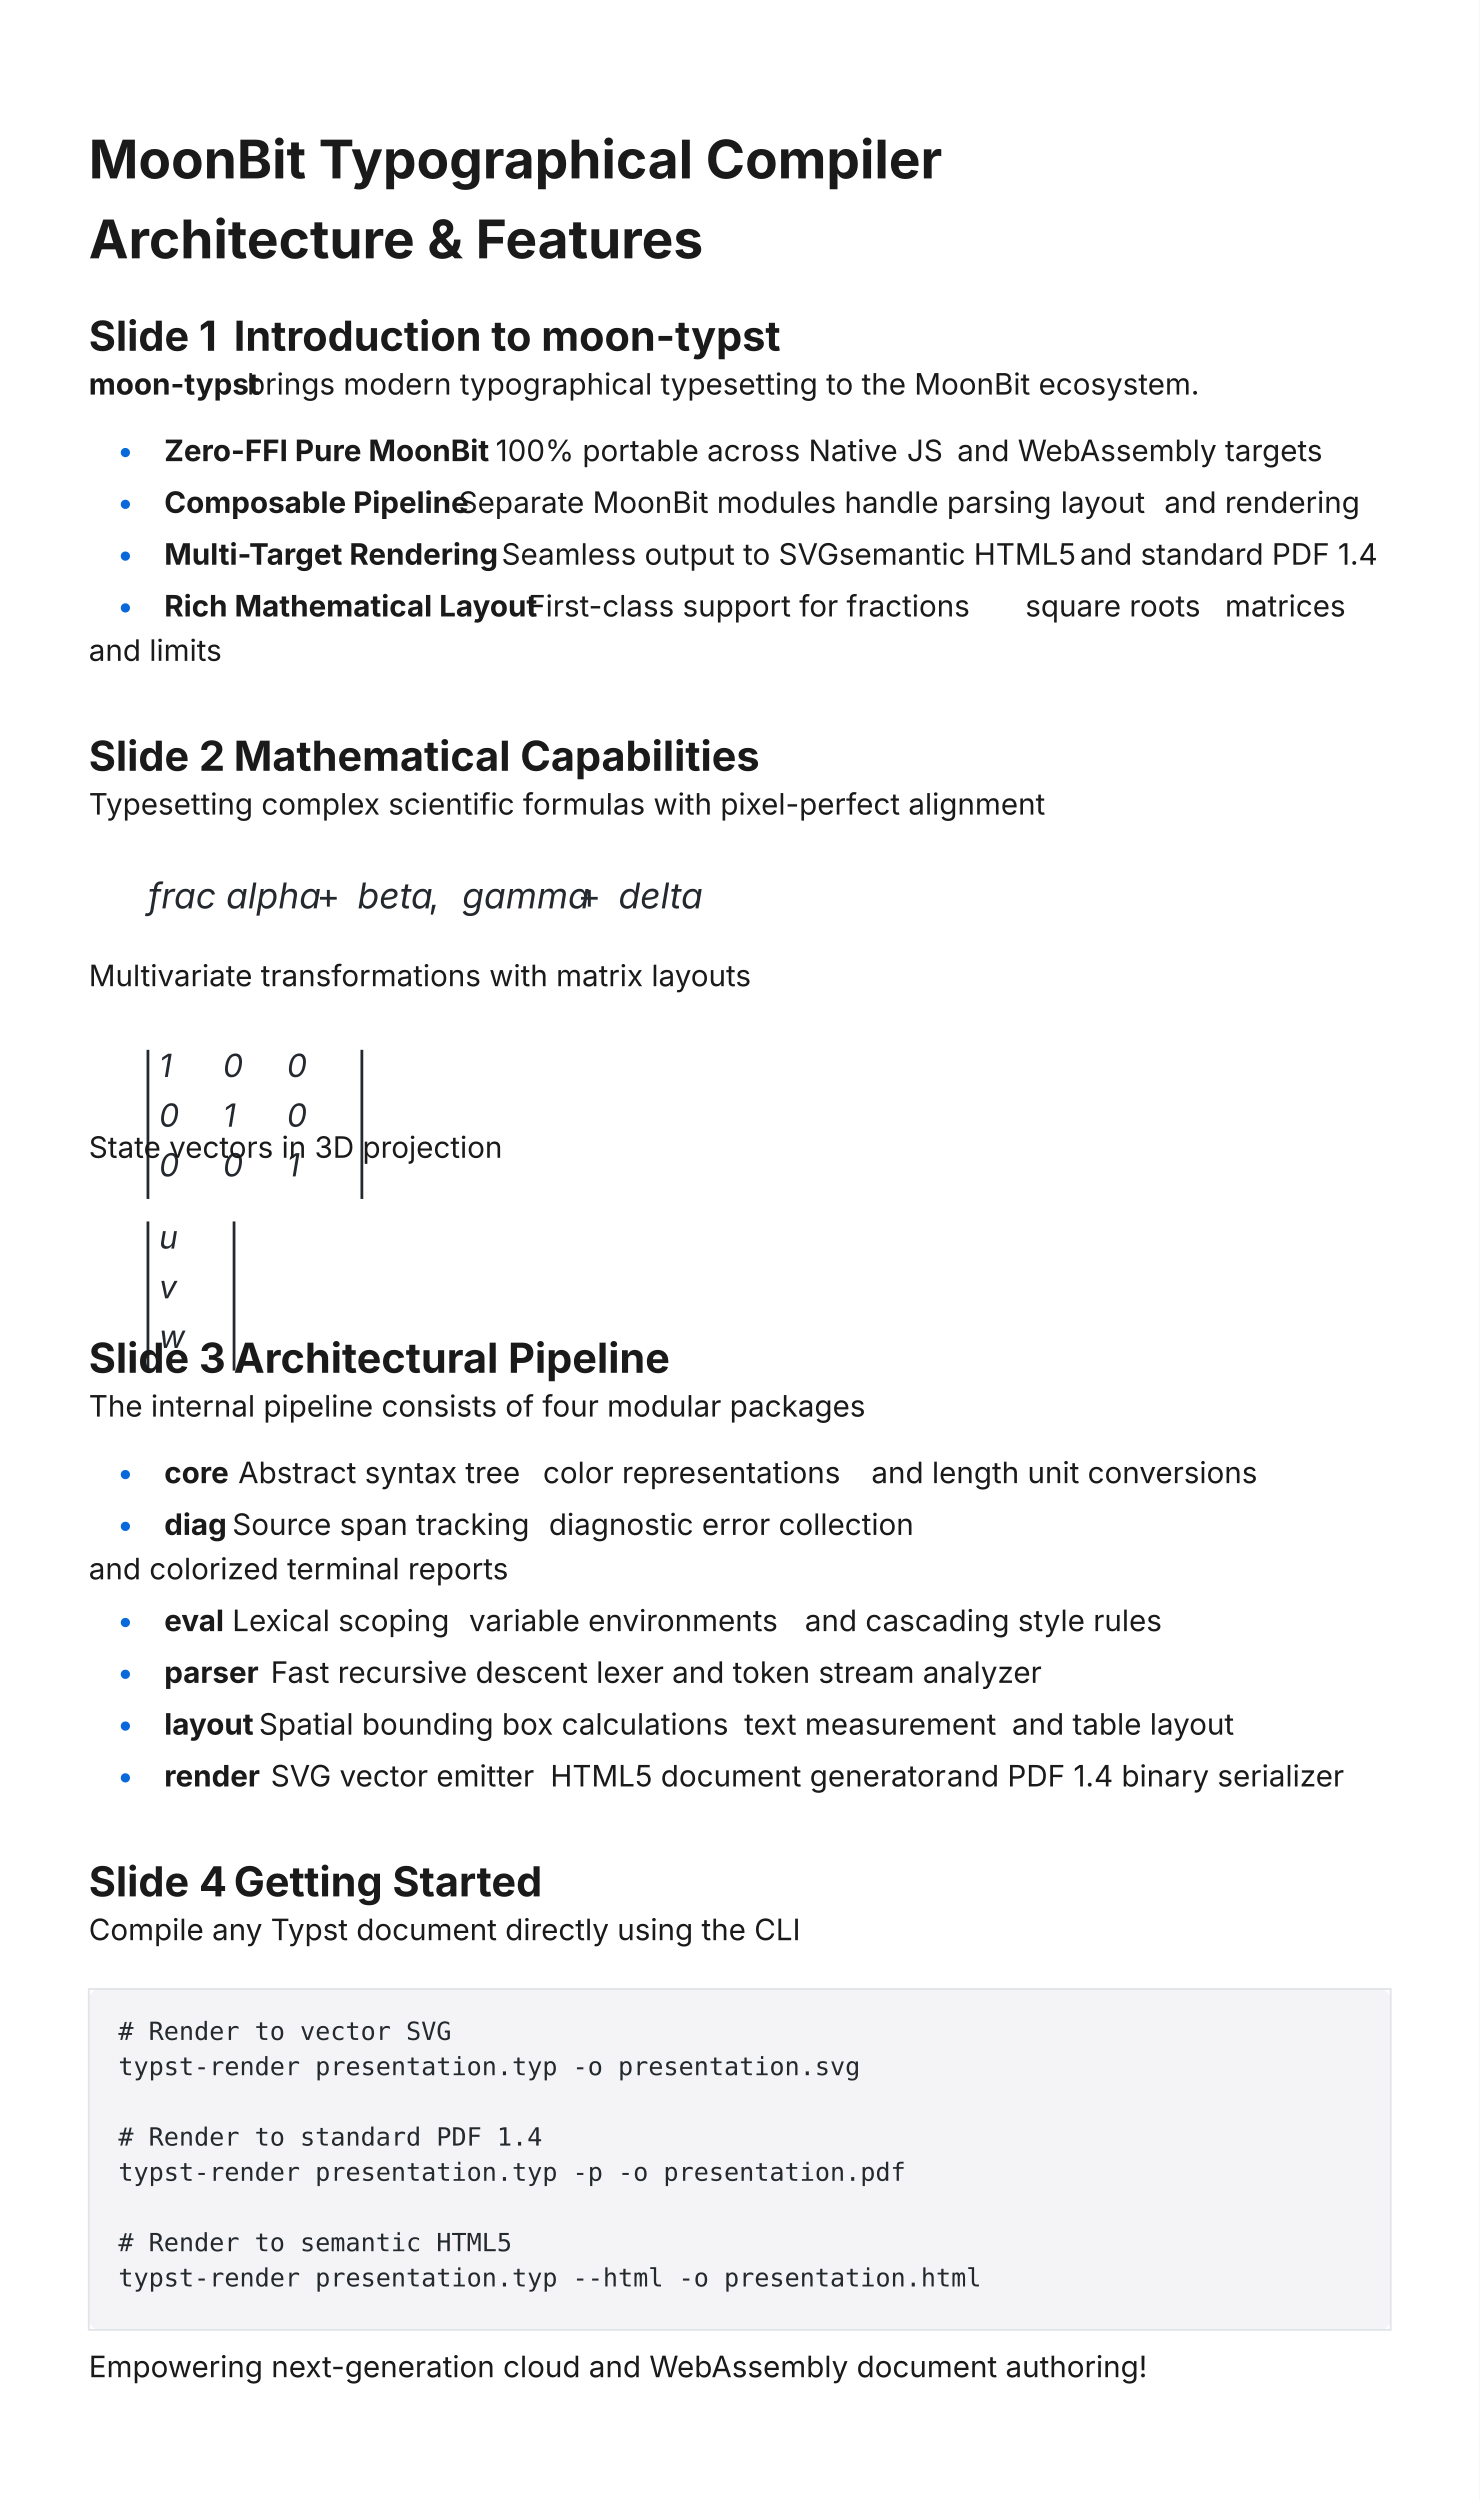
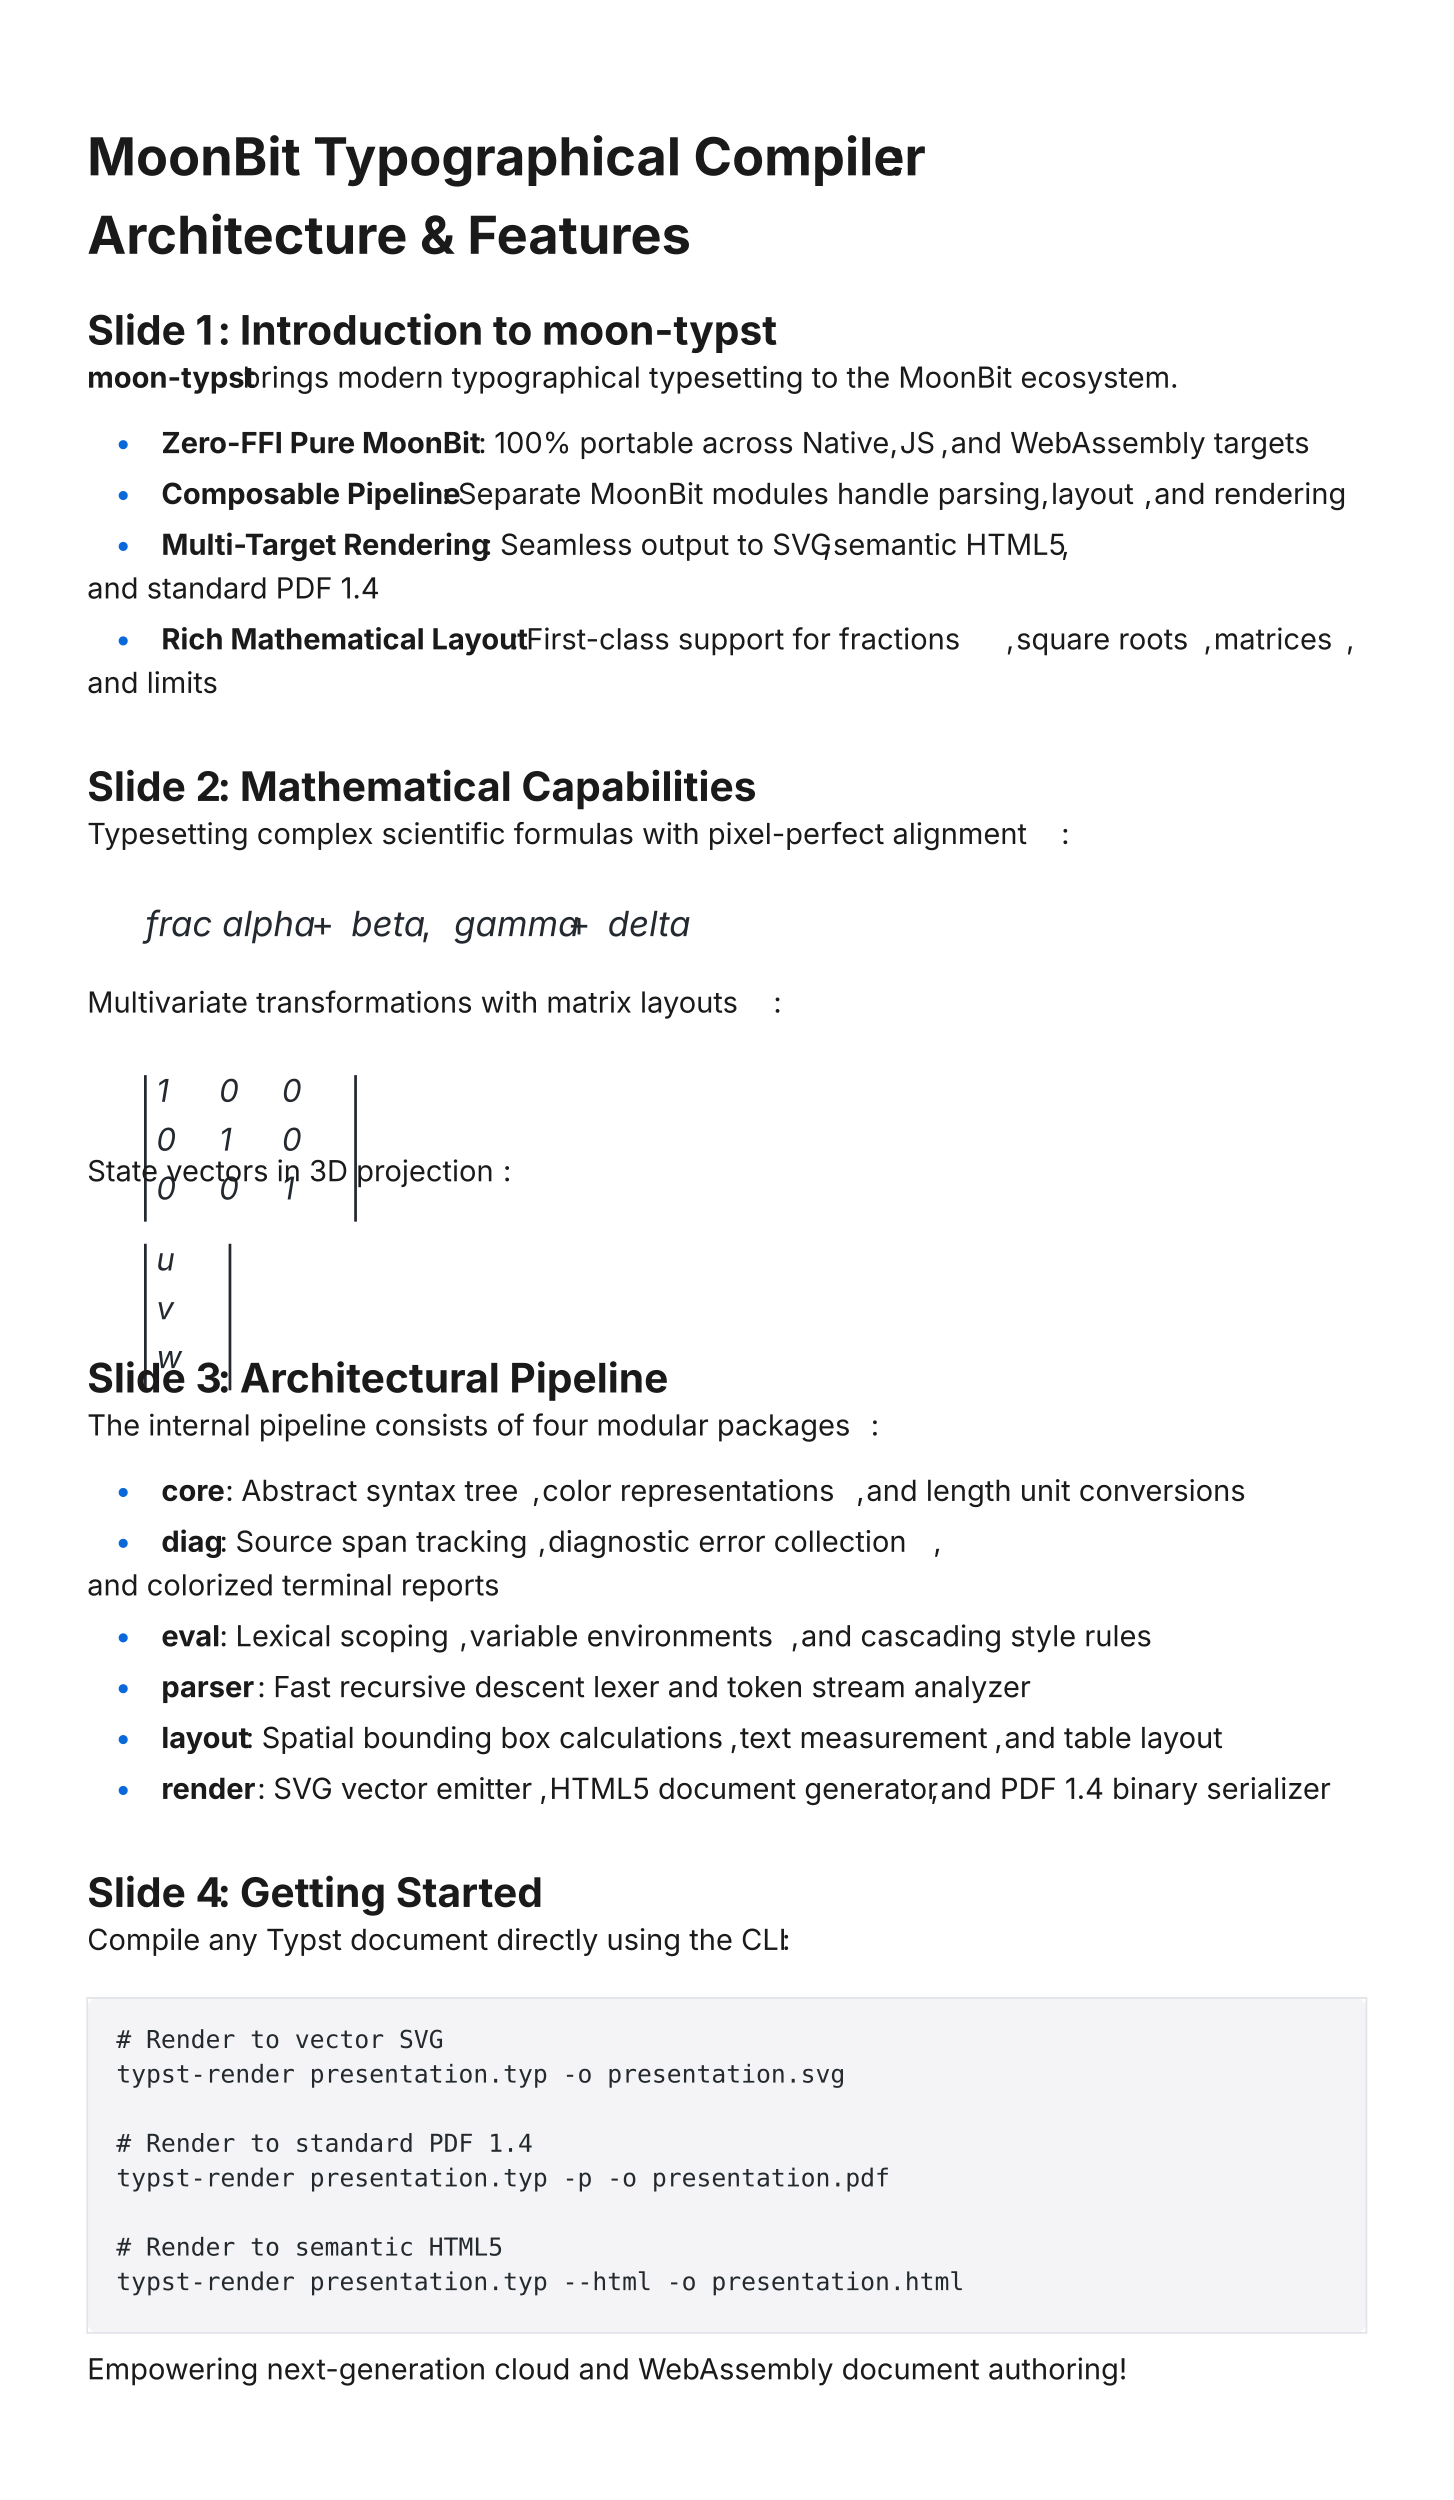
- <svg xmlns="http://www.w3.org/2000/svg" width="800" height="1351.84" viewBox="0 0 800 1351.84">
+ <svg xmlns="http://www.w3.org/2000/svg" width="800" height="1375.84" viewBox="0 0 800 1375.84">
  <style>
    text { font-family: system-ui, -apple-system, sans-serif; }
    .mono { font-family: ui-monospace, SFMono-Regular, Consolas, monospace; }
  </style>
  <rect width="100%" height="100%" fill="#ffffff" />
  <text x="48" y="96.48" font-size="28.8" fill="#1a1a1a" font-weight="bold">MoonBit Typographical Compiler</text>
-   <text x="488.64" y="96.48" font-size="28.8" fill="#1a1a1a" font-weight="bold"> </text>
+   <text x="488.64" y="96.48" font-size="28.8" fill="#1a1a1a" font-weight="bold">:</text>
  <text x="48" y="139.68" font-size="28.8" fill="#1a1a1a" font-weight="bold"> Architecture &amp; Features</text>
  <text x="48" y="189.68" font-size="22.4" fill="#1a1a1a" font-weight="bold">Slide 1</text>
-   <text x="119.68" y="189.68" font-size="22.4" fill="#1a1a1a" font-weight="bold"> </text>
-   <text x="126.4" y="189.68" font-size="22.4" fill="#1a1a1a" font-weight="bold"> Introduction to moon-typst</text>
+   <text x="119.68" y="189.68" font-size="22.4" fill="#1a1a1a" font-weight="bold">:</text>
+   <text x="132" y="189.68" font-size="22.4" fill="#1a1a1a" font-weight="bold"> Introduction to moon-typst</text>
  <text x="48" y="213.36" font-size="16" fill="#1a1a1a" font-weight="bold">moon-typst</text>
  <text x="133.6" y="213.36" font-size="16" fill="#1a1a1a"> brings modern typographical typesetting to the MoonBit ecosystem.</text>
  <text x="64" y="249.36" font-size="16" fill="#0969da" font-weight="bold">• </text>
  <text x="88.8" y="249.36" font-size="16" fill="#1a1a1a" font-weight="bold">Zero-FFI Pure MoonBit</text>
-   <text x="263.2" y="249.36" font-size="16" fill="#1a1a1a"> </text>
-   <text x="268" y="249.36" font-size="16" fill="#1a1a1a"> 100% portable across Native</text>
-   <text x="485.6" y="249.36" font-size="16" fill="#1a1a1a"> </text>
-   <text x="490.4" y="249.36" font-size="16" fill="#1a1a1a"> JS</text>
-   <text x="512.8" y="249.36" font-size="16" fill="#1a1a1a"> </text>
-   <text x="517.6" y="249.36" font-size="16" fill="#1a1a1a"> and WebAssembly targets</text>
+   <text x="263.2" y="249.36" font-size="16" fill="#1a1a1a">:</text>
+   <text x="272" y="249.36" font-size="16" fill="#1a1a1a"> 100% portable across Native</text>
+   <text x="489.6" y="249.36" font-size="16" fill="#1a1a1a">,</text>
+   <text x="495.2" y="249.36" font-size="16" fill="#1a1a1a"> JS</text>
+   <text x="517.6" y="249.36" font-size="16" fill="#1a1a1a">,</text>
+   <text x="523.2" y="249.36" font-size="16" fill="#1a1a1a"> and WebAssembly targets</text>
  <text x="64" y="277.36" font-size="16" fill="#0969da" font-weight="bold">• </text>
  <text x="88.8" y="277.36" font-size="16" fill="#1a1a1a" font-weight="bold">Composable Pipeline</text>
-   <text x="243.2" y="277.36" font-size="16" fill="#1a1a1a"> </text>
-   <text x="248" y="277.36" font-size="16" fill="#1a1a1a"> Separate MoonBit modules handle parsing</text>
-   <text x="568.8" y="277.36" font-size="16" fill="#1a1a1a"> </text>
-   <text x="573.6" y="277.36" font-size="16" fill="#1a1a1a"> layout</text>
-   <text x="624.8" y="277.36" font-size="16" fill="#1a1a1a"> </text>
-   <text x="629.6" y="277.36" font-size="16" fill="#1a1a1a"> and rendering</text>
+   <text x="243.2" y="277.36" font-size="16" fill="#1a1a1a">:</text>
+   <text x="252" y="277.36" font-size="16" fill="#1a1a1a"> Separate MoonBit modules handle parsing</text>
+   <text x="572.8" y="277.36" font-size="16" fill="#1a1a1a">,</text>
+   <text x="578.4" y="277.36" font-size="16" fill="#1a1a1a"> layout</text>
+   <text x="629.6" y="277.36" font-size="16" fill="#1a1a1a">,</text>
+   <text x="635.2" y="277.36" font-size="16" fill="#1a1a1a"> and rendering</text>
  <text x="64" y="305.36" font-size="16" fill="#0969da" font-weight="bold">• </text>
  <text x="88.8" y="305.36" font-size="16" fill="#1a1a1a" font-weight="bold">Multi-Target Rendering</text>
-   <text x="266.4" y="305.36" font-size="16" fill="#1a1a1a"> </text>
-   <text x="271.2" y="305.36" font-size="16" fill="#1a1a1a"> Seamless output to SVG</text>
-   <text x="448.8" y="305.36" font-size="16" fill="#1a1a1a"> </text>
-   <text x="453.6" y="305.36" font-size="16" fill="#1a1a1a"> semantic HTML5</text>
-   <text x="579.2" y="305.36" font-size="16" fill="#1a1a1a"> </text>
-   <text x="584" y="305.36" font-size="16" fill="#1a1a1a"> and standard PDF 1.4</text>
-   <text x="64" y="333.36" font-size="16" fill="#0969da" font-weight="bold">• </text>
-   <text x="88.8" y="333.36" font-size="16" fill="#1a1a1a" font-weight="bold">Rich Mathematical Layout</text>
-   <text x="280.8" y="333.36" font-size="16" fill="#1a1a1a"> </text>
-   <text x="285.6" y="333.36" font-size="16" fill="#1a1a1a"> First-class support for fractions</text>
-   <text x="549.6" y="333.36" font-size="16" fill="#1a1a1a"> </text>
-   <text x="554.4" y="333.36" font-size="16" fill="#1a1a1a"> square roots</text>
-   <text x="657.6" y="333.36" font-size="16" fill="#1a1a1a"> </text>
-   <text x="662.4" y="333.36" font-size="16" fill="#1a1a1a"> matrices</text>
-   <text x="735.2" y="333.36" font-size="16" fill="#1a1a1a"> </text>
-   <text x="48" y="357.36" font-size="16" fill="#1a1a1a"> and limits</text>
-   <text x="48" y="416.8" font-size="22.4" fill="#1a1a1a" font-weight="bold">Slide 2</text>
-   <text x="119.68" y="416.8" font-size="22.4" fill="#1a1a1a" font-weight="bold"> </text>
-   <text x="126.4" y="416.8" font-size="22.4" fill="#1a1a1a" font-weight="bold"> Mathematical Capabilities</text>
-   <text x="48" y="440.48" font-size="16" fill="#1a1a1a">Typesetting complex scientific formulas with pixel-perfect alignment</text>
-   <text x="584" y="440.48" font-size="16" fill="#1a1a1a"> </text>
-   <text x="80" y="491.2" font-size="19.2" fill="#24292f" font-style="italic">frac</text>
-   <text x="122.24" y="491.2" font-size="19.2" fill="#24292f" font-style="italic">alpha</text>
-   <text x="171.2" y="491.2" font-size="19.2" fill="#24292f"> + </text>
-   <text x="193.28" y="491.2" font-size="19.2" fill="#24292f" font-style="italic">beta</text>
-   <text x="231.68" y="491.2" font-size="19.2" fill="#24292f"> , </text>
-   <text x="249.92" y="491.2" font-size="19.2" fill="#24292f" font-style="italic">gamma</text>
-   <text x="312.32" y="491.2" font-size="19.2" fill="#24292f"> + </text>
-   <text x="334.4" y="491.2" font-size="19.2" fill="#24292f" font-style="italic">delta</text>
-   <text x="48" y="533.28" font-size="16" fill="#1a1a1a">Multivariate transformations with matrix layouts</text>
-   <text x="425.6" y="533.28" font-size="16" fill="#1a1a1a"> </text>
-   <line x1="80" y1="567.68" x2="80" y2="648.32" stroke="#24292f" stroke-width="1.5" />
-   <text x="86" y="582.368" font-size="17.28" fill="#24292f" font-style="italic">1</text>
-   <text x="120.56" y="582.368" font-size="17.28" fill="#24292f" font-style="italic">0</text>
-   <text x="155.12" y="582.368" font-size="17.28" fill="#24292f" font-style="italic">0</text>
-   <text x="86" y="609.248" font-size="17.28" fill="#24292f" font-style="italic">0</text>
-   <text x="120.56" y="609.248" font-size="17.28" fill="#24292f" font-style="italic">1</text>
-   <text x="155.12" y="609.248" font-size="17.28" fill="#24292f" font-style="italic">0</text>
-   <text x="86" y="636.128" font-size="17.28" fill="#24292f" font-style="italic">0</text>
-   <text x="120.56" y="636.128" font-size="17.28" fill="#24292f" font-style="italic">0</text>
-   <text x="155.12" y="636.128" font-size="17.28" fill="#24292f" font-style="italic">1</text>
-   <line x1="195.68" y1="567.68" x2="195.68" y2="648.32" stroke="#24292f" stroke-width="1.5" />
-   <text x="48" y="626.08" font-size="16" fill="#1a1a1a">State vectors in 3D projection</text>
-   <text x="276.8" y="626.08" font-size="16" fill="#1a1a1a"> </text>
-   <line x1="80" y1="660.48" x2="80" y2="741.12" stroke="#24292f" stroke-width="1.5" />
-   <text x="86" y="675.168" font-size="17.28" fill="#24292f" font-style="italic">u</text>
-   <text x="86" y="702.048" font-size="17.28" fill="#24292f" font-style="italic">v</text>
-   <text x="86" y="728.928" font-size="17.28" fill="#24292f" font-style="italic">w</text>
-   <line x1="126.56" y1="660.48" x2="126.56" y2="741.12" stroke="#24292f" stroke-width="1.5" />
-   <text x="48" y="742.32" font-size="22.4" fill="#1a1a1a" font-weight="bold">Slide 3</text>
-   <text x="119.68" y="742.32" font-size="22.4" fill="#1a1a1a" font-weight="bold"> </text>
-   <text x="126.4" y="742.32" font-size="22.4" fill="#1a1a1a" font-weight="bold"> Architectural Pipeline</text>
-   <text x="48" y="766" font-size="16" fill="#1a1a1a">The internal pipeline consists of four modular packages</text>
-   <text x="479.2" y="766" font-size="16" fill="#1a1a1a"> </text>
-   <text x="64" y="802" font-size="16" fill="#0969da" font-weight="bold">• </text>
-   <text x="88.8" y="802" font-size="16" fill="#1a1a1a" font-weight="bold">core</text>
-   <text x="124" y="802" font-size="16" fill="#1a1a1a"> </text>
-   <text x="128.8" y="802" font-size="16" fill="#1a1a1a"> Abstract syntax tree</text>
-   <text x="288.8" y="802" font-size="16" fill="#1a1a1a"> </text>
-   <text x="293.6" y="802" font-size="16" fill="#1a1a1a"> color representations</text>
-   <text x="466.4" y="802" font-size="16" fill="#1a1a1a"> </text>
-   <text x="471.2" y="802" font-size="16" fill="#1a1a1a"> and length unit conversions</text>
-   <text x="64" y="830" font-size="16" fill="#0969da" font-weight="bold">• </text>
-   <text x="88.8" y="830" font-size="16" fill="#1a1a1a" font-weight="bold">diag</text>
-   <text x="120.8" y="830" font-size="16" fill="#1a1a1a"> </text>
-   <text x="125.6" y="830" font-size="16" fill="#1a1a1a"> Source span tracking</text>
-   <text x="292" y="830" font-size="16" fill="#1a1a1a"> </text>
-   <text x="296.8" y="830" font-size="16" fill="#1a1a1a"> diagnostic error collection</text>
-   <text x="508.8" y="830" font-size="16" fill="#1a1a1a"> </text>
-   <text x="48" y="854" font-size="16" fill="#1a1a1a"> and colorized terminal reports</text>
-   <text x="64" y="882" font-size="16" fill="#0969da" font-weight="bold">• </text>
-   <text x="88.8" y="882" font-size="16" fill="#1a1a1a" font-weight="bold">eval</text>
-   <text x="120.8" y="882" font-size="16" fill="#1a1a1a"> </text>
-   <text x="125.6" y="882" font-size="16" fill="#1a1a1a"> Lexical scoping</text>
-   <text x="248.8" y="882" font-size="16" fill="#1a1a1a"> </text>
-   <text x="253.6" y="882" font-size="16" fill="#1a1a1a"> variable environments</text>
-   <text x="430.4" y="882" font-size="16" fill="#1a1a1a"> </text>
-   <text x="435.2" y="882" font-size="16" fill="#1a1a1a"> and cascading style rules</text>
-   <text x="64" y="910" font-size="16" fill="#0969da" font-weight="bold">• </text>
-   <text x="88.8" y="910" font-size="16" fill="#1a1a1a" font-weight="bold">parser</text>
-   <text x="141.6" y="910" font-size="16" fill="#1a1a1a"> </text>
-   <text x="146.4" y="910" font-size="16" fill="#1a1a1a"> Fast recursive descent lexer and token stream analyzer</text>
-   <text x="64" y="938" font-size="16" fill="#0969da" font-weight="bold">• </text>
-   <text x="88.8" y="938" font-size="16" fill="#1a1a1a" font-weight="bold">layout</text>
-   <text x="135.2" y="938" font-size="16" fill="#1a1a1a"> </text>
-   <text x="140" y="938" font-size="16" fill="#1a1a1a"> Spatial bounding box calculations</text>
-   <text x="397.6" y="938" font-size="16" fill="#1a1a1a"> </text>
-   <text x="402.4" y="938" font-size="16" fill="#1a1a1a"> text measurement</text>
-   <text x="542.4" y="938" font-size="16" fill="#1a1a1a"> </text>
-   <text x="547.2" y="938" font-size="16" fill="#1a1a1a"> and table layout</text>
-   <text x="64" y="966" font-size="16" fill="#0969da" font-weight="bold">• </text>
-   <text x="88.8" y="966" font-size="16" fill="#1a1a1a" font-weight="bold">render</text>
-   <text x="141.6" y="966" font-size="16" fill="#1a1a1a"> </text>
-   <text x="146.4" y="966" font-size="16" fill="#1a1a1a"> SVG vector emitter</text>
-   <text x="292.8" y="966" font-size="16" fill="#1a1a1a"> </text>
-   <text x="297.6" y="966" font-size="16" fill="#1a1a1a"> HTML5 document generator</text>
-   <text x="507.2" y="966" font-size="16" fill="#1a1a1a"> </text>
-   <text x="512" y="966" font-size="16" fill="#1a1a1a"> and PDF 1.4 binary serializer</text>
-   <text x="48" y="1025.44" font-size="22.4" fill="#1a1a1a" font-weight="bold">Slide 4</text>
-   <text x="119.68" y="1025.44" font-size="22.4" fill="#1a1a1a" font-weight="bold"> </text>
-   <text x="126.4" y="1025.44" font-size="22.4" fill="#1a1a1a" font-weight="bold"> Getting Started</text>
-   <text x="48" y="1049.12" font-size="16" fill="#1a1a1a">Compile any Typst document directly using the CLI</text>
-   <text x="430.4" y="1049.12" font-size="16" fill="#1a1a1a"> </text>
-   <rect x="48" y="1075.52" width="704" height="184.32" fill="#f4f4f6" rx="6" />
-   <rect x="48" y="1075.52" width="704" height="184.32" fill="none" stroke="#e1e4e8" stroke-width="1" />
-   <text x="64" y="1103.08" font-size="13.6" fill="#24292e" class="mono"># Render to vector SVG</text>
-   <text x="64" y="1122.12" font-size="13.6" fill="#24292e" class="mono">typst-render presentation.typ -o presentation.svg</text>
-   <text x="64" y="1141.16" font-size="13.6" fill="#24292e" class="mono" />
-   <text x="64" y="1160.2" font-size="13.6" fill="#24292e" class="mono"># Render to standard PDF 1.4</text>
-   <text x="64" y="1179.24" font-size="13.6" fill="#24292e" class="mono">typst-render presentation.typ -p -o presentation.pdf</text>
-   <text x="64" y="1198.28" font-size="13.6" fill="#24292e" class="mono" />
-   <text x="64" y="1217.32" font-size="13.6" fill="#24292e" class="mono"># Render to semantic HTML5</text>
-   <text x="64" y="1236.36" font-size="13.6" fill="#24292e" class="mono">typst-render presentation.typ --html -o presentation.html</text>
-   <text x="48" y="1285.44" font-size="16" fill="#1a1a1a">Empowering next-generation cloud and WebAssembly document authoring!</text>
+   <text x="266.4" y="305.36" font-size="16" fill="#1a1a1a">:</text>
+   <text x="275.2" y="305.36" font-size="16" fill="#1a1a1a"> Seamless output to SVG</text>
+   <text x="452.8" y="305.36" font-size="16" fill="#1a1a1a">,</text>
+   <text x="458.4" y="305.36" font-size="16" fill="#1a1a1a"> semantic HTML5</text>
+   <text x="584" y="305.36" font-size="16" fill="#1a1a1a">,</text>
+   <text x="48" y="329.36" font-size="16" fill="#1a1a1a"> and standard PDF 1.4</text>
+   <text x="64" y="357.36" font-size="16" fill="#0969da" font-weight="bold">• </text>
+   <text x="88.8" y="357.36" font-size="16" fill="#1a1a1a" font-weight="bold">Rich Mathematical Layout</text>
+   <text x="280.8" y="357.36" font-size="16" fill="#1a1a1a">:</text>
+   <text x="289.6" y="357.36" font-size="16" fill="#1a1a1a"> First-class support for fractions</text>
+   <text x="553.6" y="357.36" font-size="16" fill="#1a1a1a">,</text>
+   <text x="559.2" y="357.36" font-size="16" fill="#1a1a1a"> square roots</text>
+   <text x="662.4" y="357.36" font-size="16" fill="#1a1a1a">,</text>
+   <text x="668" y="357.36" font-size="16" fill="#1a1a1a"> matrices</text>
+   <text x="740.8" y="357.36" font-size="16" fill="#1a1a1a">,</text>
+   <text x="48" y="381.36" font-size="16" fill="#1a1a1a"> and limits</text>
+   <text x="48" y="440.8" font-size="22.4" fill="#1a1a1a" font-weight="bold">Slide 2</text>
+   <text x="119.68" y="440.8" font-size="22.4" fill="#1a1a1a" font-weight="bold">:</text>
+   <text x="132" y="440.8" font-size="22.4" fill="#1a1a1a" font-weight="bold"> Mathematical Capabilities</text>
+   <text x="48" y="464.48" font-size="16" fill="#1a1a1a">Typesetting complex scientific formulas with pixel-perfect alignment</text>
+   <text x="584" y="464.48" font-size="16" fill="#1a1a1a">:</text>
+   <text x="80" y="515.2" font-size="19.2" fill="#24292f" font-style="italic">frac</text>
+   <text x="122.24" y="515.2" font-size="19.2" fill="#24292f" font-style="italic">alpha</text>
+   <text x="171.2" y="515.2" font-size="19.2" fill="#24292f"> + </text>
+   <text x="193.28" y="515.2" font-size="19.2" fill="#24292f" font-style="italic">beta</text>
+   <text x="231.68" y="515.2" font-size="19.2" fill="#24292f"> , </text>
+   <text x="249.92" y="515.2" font-size="19.2" fill="#24292f" font-style="italic">gamma</text>
+   <text x="312.32" y="515.2" font-size="19.2" fill="#24292f"> + </text>
+   <text x="334.4" y="515.2" font-size="19.2" fill="#24292f" font-style="italic">delta</text>
+   <text x="48" y="557.28" font-size="16" fill="#1a1a1a">Multivariate transformations with matrix layouts</text>
+   <text x="425.6" y="557.28" font-size="16" fill="#1a1a1a">:</text>
+   <line x1="80" y1="591.68" x2="80" y2="672.32" stroke="#24292f" stroke-width="1.5" />
+   <text x="86" y="606.368" font-size="17.28" fill="#24292f" font-style="italic">1</text>
+   <text x="120.56" y="606.368" font-size="17.28" fill="#24292f" font-style="italic">0</text>
+   <text x="155.12" y="606.368" font-size="17.28" fill="#24292f" font-style="italic">0</text>
+   <text x="86" y="633.248" font-size="17.28" fill="#24292f" font-style="italic">0</text>
+   <text x="120.56" y="633.248" font-size="17.28" fill="#24292f" font-style="italic">1</text>
+   <text x="155.12" y="633.248" font-size="17.28" fill="#24292f" font-style="italic">0</text>
+   <text x="86" y="660.128" font-size="17.28" fill="#24292f" font-style="italic">0</text>
+   <text x="120.56" y="660.128" font-size="17.28" fill="#24292f" font-style="italic">0</text>
+   <text x="155.12" y="660.128" font-size="17.28" fill="#24292f" font-style="italic">1</text>
+   <line x1="195.68" y1="591.68" x2="195.68" y2="672.32" stroke="#24292f" stroke-width="1.5" />
+   <text x="48" y="650.08" font-size="16" fill="#1a1a1a">State vectors in 3D projection</text>
+   <text x="276.8" y="650.08" font-size="16" fill="#1a1a1a">:</text>
+   <line x1="80" y1="684.48" x2="80" y2="765.12" stroke="#24292f" stroke-width="1.5" />
+   <text x="86" y="699.168" font-size="17.28" fill="#24292f" font-style="italic">u</text>
+   <text x="86" y="726.048" font-size="17.28" fill="#24292f" font-style="italic">v</text>
+   <text x="86" y="752.928" font-size="17.28" fill="#24292f" font-style="italic">w</text>
+   <line x1="126.56" y1="684.48" x2="126.56" y2="765.12" stroke="#24292f" stroke-width="1.5" />
+   <text x="48" y="766.32" font-size="22.4" fill="#1a1a1a" font-weight="bold">Slide 3</text>
+   <text x="119.68" y="766.32" font-size="22.4" fill="#1a1a1a" font-weight="bold">:</text>
+   <text x="132" y="766.32" font-size="22.4" fill="#1a1a1a" font-weight="bold"> Architectural Pipeline</text>
+   <text x="48" y="790" font-size="16" fill="#1a1a1a">The internal pipeline consists of four modular packages</text>
+   <text x="479.2" y="790" font-size="16" fill="#1a1a1a">:</text>
+   <text x="64" y="826" font-size="16" fill="#0969da" font-weight="bold">• </text>
+   <text x="88.8" y="826" font-size="16" fill="#1a1a1a" font-weight="bold">core</text>
+   <text x="124" y="826" font-size="16" fill="#1a1a1a">:</text>
+   <text x="132.8" y="826" font-size="16" fill="#1a1a1a"> Abstract syntax tree</text>
+   <text x="292.8" y="826" font-size="16" fill="#1a1a1a">,</text>
+   <text x="298.4" y="826" font-size="16" fill="#1a1a1a"> color representations</text>
+   <text x="471.2" y="826" font-size="16" fill="#1a1a1a">,</text>
+   <text x="476.8" y="826" font-size="16" fill="#1a1a1a"> and length unit conversions</text>
+   <text x="64" y="854" font-size="16" fill="#0969da" font-weight="bold">• </text>
+   <text x="88.8" y="854" font-size="16" fill="#1a1a1a" font-weight="bold">diag</text>
+   <text x="120.8" y="854" font-size="16" fill="#1a1a1a">:</text>
+   <text x="129.6" y="854" font-size="16" fill="#1a1a1a"> Source span tracking</text>
+   <text x="296" y="854" font-size="16" fill="#1a1a1a">,</text>
+   <text x="301.6" y="854" font-size="16" fill="#1a1a1a"> diagnostic error collection</text>
+   <text x="513.6" y="854" font-size="16" fill="#1a1a1a">,</text>
+   <text x="48" y="878" font-size="16" fill="#1a1a1a"> and colorized terminal reports</text>
+   <text x="64" y="906" font-size="16" fill="#0969da" font-weight="bold">• </text>
+   <text x="88.8" y="906" font-size="16" fill="#1a1a1a" font-weight="bold">eval</text>
+   <text x="120.8" y="906" font-size="16" fill="#1a1a1a">:</text>
+   <text x="129.6" y="906" font-size="16" fill="#1a1a1a"> Lexical scoping</text>
+   <text x="252.8" y="906" font-size="16" fill="#1a1a1a">,</text>
+   <text x="258.4" y="906" font-size="16" fill="#1a1a1a"> variable environments</text>
+   <text x="435.2" y="906" font-size="16" fill="#1a1a1a">,</text>
+   <text x="440.8" y="906" font-size="16" fill="#1a1a1a"> and cascading style rules</text>
+   <text x="64" y="934" font-size="16" fill="#0969da" font-weight="bold">• </text>
+   <text x="88.8" y="934" font-size="16" fill="#1a1a1a" font-weight="bold">parser</text>
+   <text x="141.6" y="934" font-size="16" fill="#1a1a1a">:</text>
+   <text x="150.4" y="934" font-size="16" fill="#1a1a1a"> Fast recursive descent lexer and token stream analyzer</text>
+   <text x="64" y="962" font-size="16" fill="#0969da" font-weight="bold">• </text>
+   <text x="88.8" y="962" font-size="16" fill="#1a1a1a" font-weight="bold">layout</text>
+   <text x="135.2" y="962" font-size="16" fill="#1a1a1a">:</text>
+   <text x="144" y="962" font-size="16" fill="#1a1a1a"> Spatial bounding box calculations</text>
+   <text x="401.6" y="962" font-size="16" fill="#1a1a1a">,</text>
+   <text x="407.2" y="962" font-size="16" fill="#1a1a1a"> text measurement</text>
+   <text x="547.2" y="962" font-size="16" fill="#1a1a1a">,</text>
+   <text x="552.8" y="962" font-size="16" fill="#1a1a1a"> and table layout</text>
+   <text x="64" y="990" font-size="16" fill="#0969da" font-weight="bold">• </text>
+   <text x="88.8" y="990" font-size="16" fill="#1a1a1a" font-weight="bold">render</text>
+   <text x="141.6" y="990" font-size="16" fill="#1a1a1a">:</text>
+   <text x="150.4" y="990" font-size="16" fill="#1a1a1a"> SVG vector emitter</text>
+   <text x="296.8" y="990" font-size="16" fill="#1a1a1a">,</text>
+   <text x="302.4" y="990" font-size="16" fill="#1a1a1a"> HTML5 document generator</text>
+   <text x="512" y="990" font-size="16" fill="#1a1a1a">,</text>
+   <text x="517.6" y="990" font-size="16" fill="#1a1a1a"> and PDF 1.4 binary serializer</text>
+   <text x="48" y="1049.44" font-size="22.4" fill="#1a1a1a" font-weight="bold">Slide 4</text>
+   <text x="119.68" y="1049.44" font-size="22.4" fill="#1a1a1a" font-weight="bold">:</text>
+   <text x="132" y="1049.44" font-size="22.4" fill="#1a1a1a" font-weight="bold"> Getting Started</text>
+   <text x="48" y="1073.12" font-size="16" fill="#1a1a1a">Compile any Typst document directly using the CLI</text>
+   <text x="430.4" y="1073.12" font-size="16" fill="#1a1a1a">:</text>
+   <rect x="48" y="1099.52" width="704" height="184.32" fill="#f4f4f6" rx="6" />
+   <rect x="48" y="1099.52" width="704" height="184.32" fill="none" stroke="#e1e4e8" stroke-width="1" />
+   <text x="64" y="1127.08" font-size="13.6" fill="#24292e" class="mono"># Render to vector SVG</text>
+   <text x="64" y="1146.12" font-size="13.6" fill="#24292e" class="mono">typst-render presentation.typ -o presentation.svg</text>
+   <text x="64" y="1165.16" font-size="13.6" fill="#24292e" class="mono" />
+   <text x="64" y="1184.2" font-size="13.6" fill="#24292e" class="mono"># Render to standard PDF 1.4</text>
+   <text x="64" y="1203.24" font-size="13.6" fill="#24292e" class="mono">typst-render presentation.typ -p -o presentation.pdf</text>
+   <text x="64" y="1222.28" font-size="13.6" fill="#24292e" class="mono" />
+   <text x="64" y="1241.32" font-size="13.6" fill="#24292e" class="mono"># Render to semantic HTML5</text>
+   <text x="64" y="1260.36" font-size="13.6" fill="#24292e" class="mono">typst-render presentation.typ --html -o presentation.html</text>
+   <text x="48" y="1309.44" font-size="16" fill="#1a1a1a">Empowering next-generation cloud and WebAssembly document authoring!</text>
</svg>
